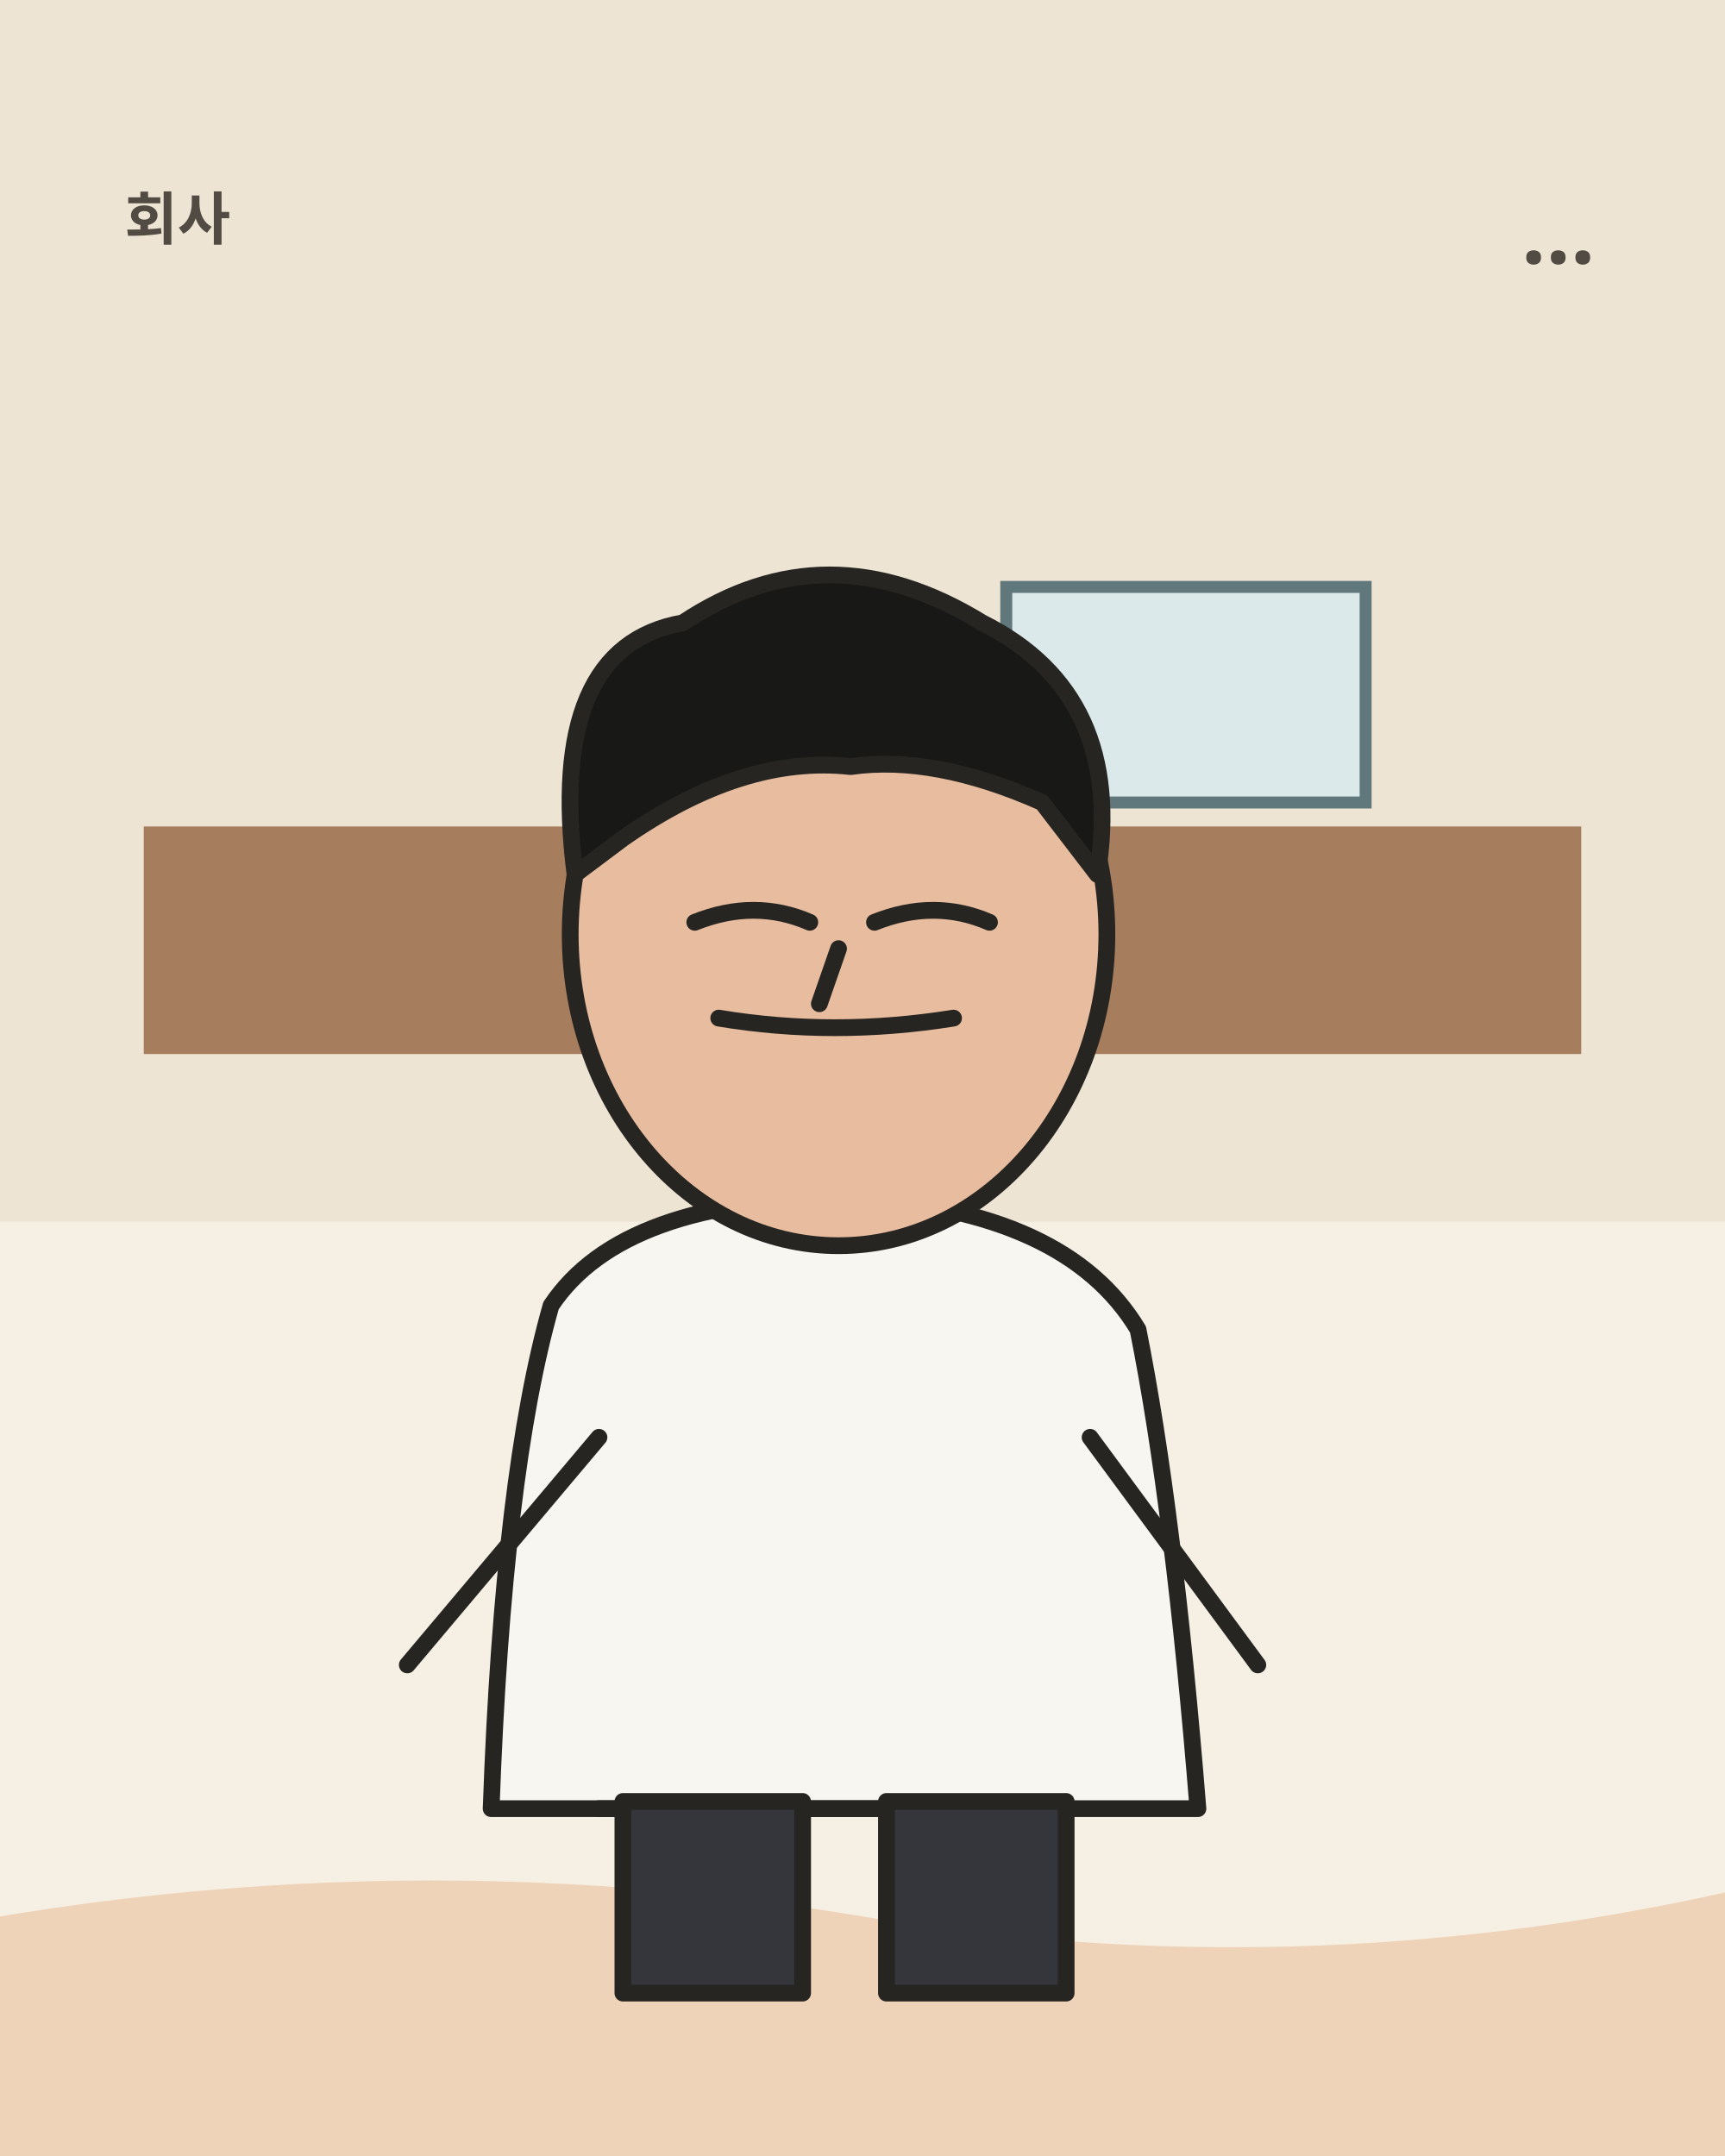
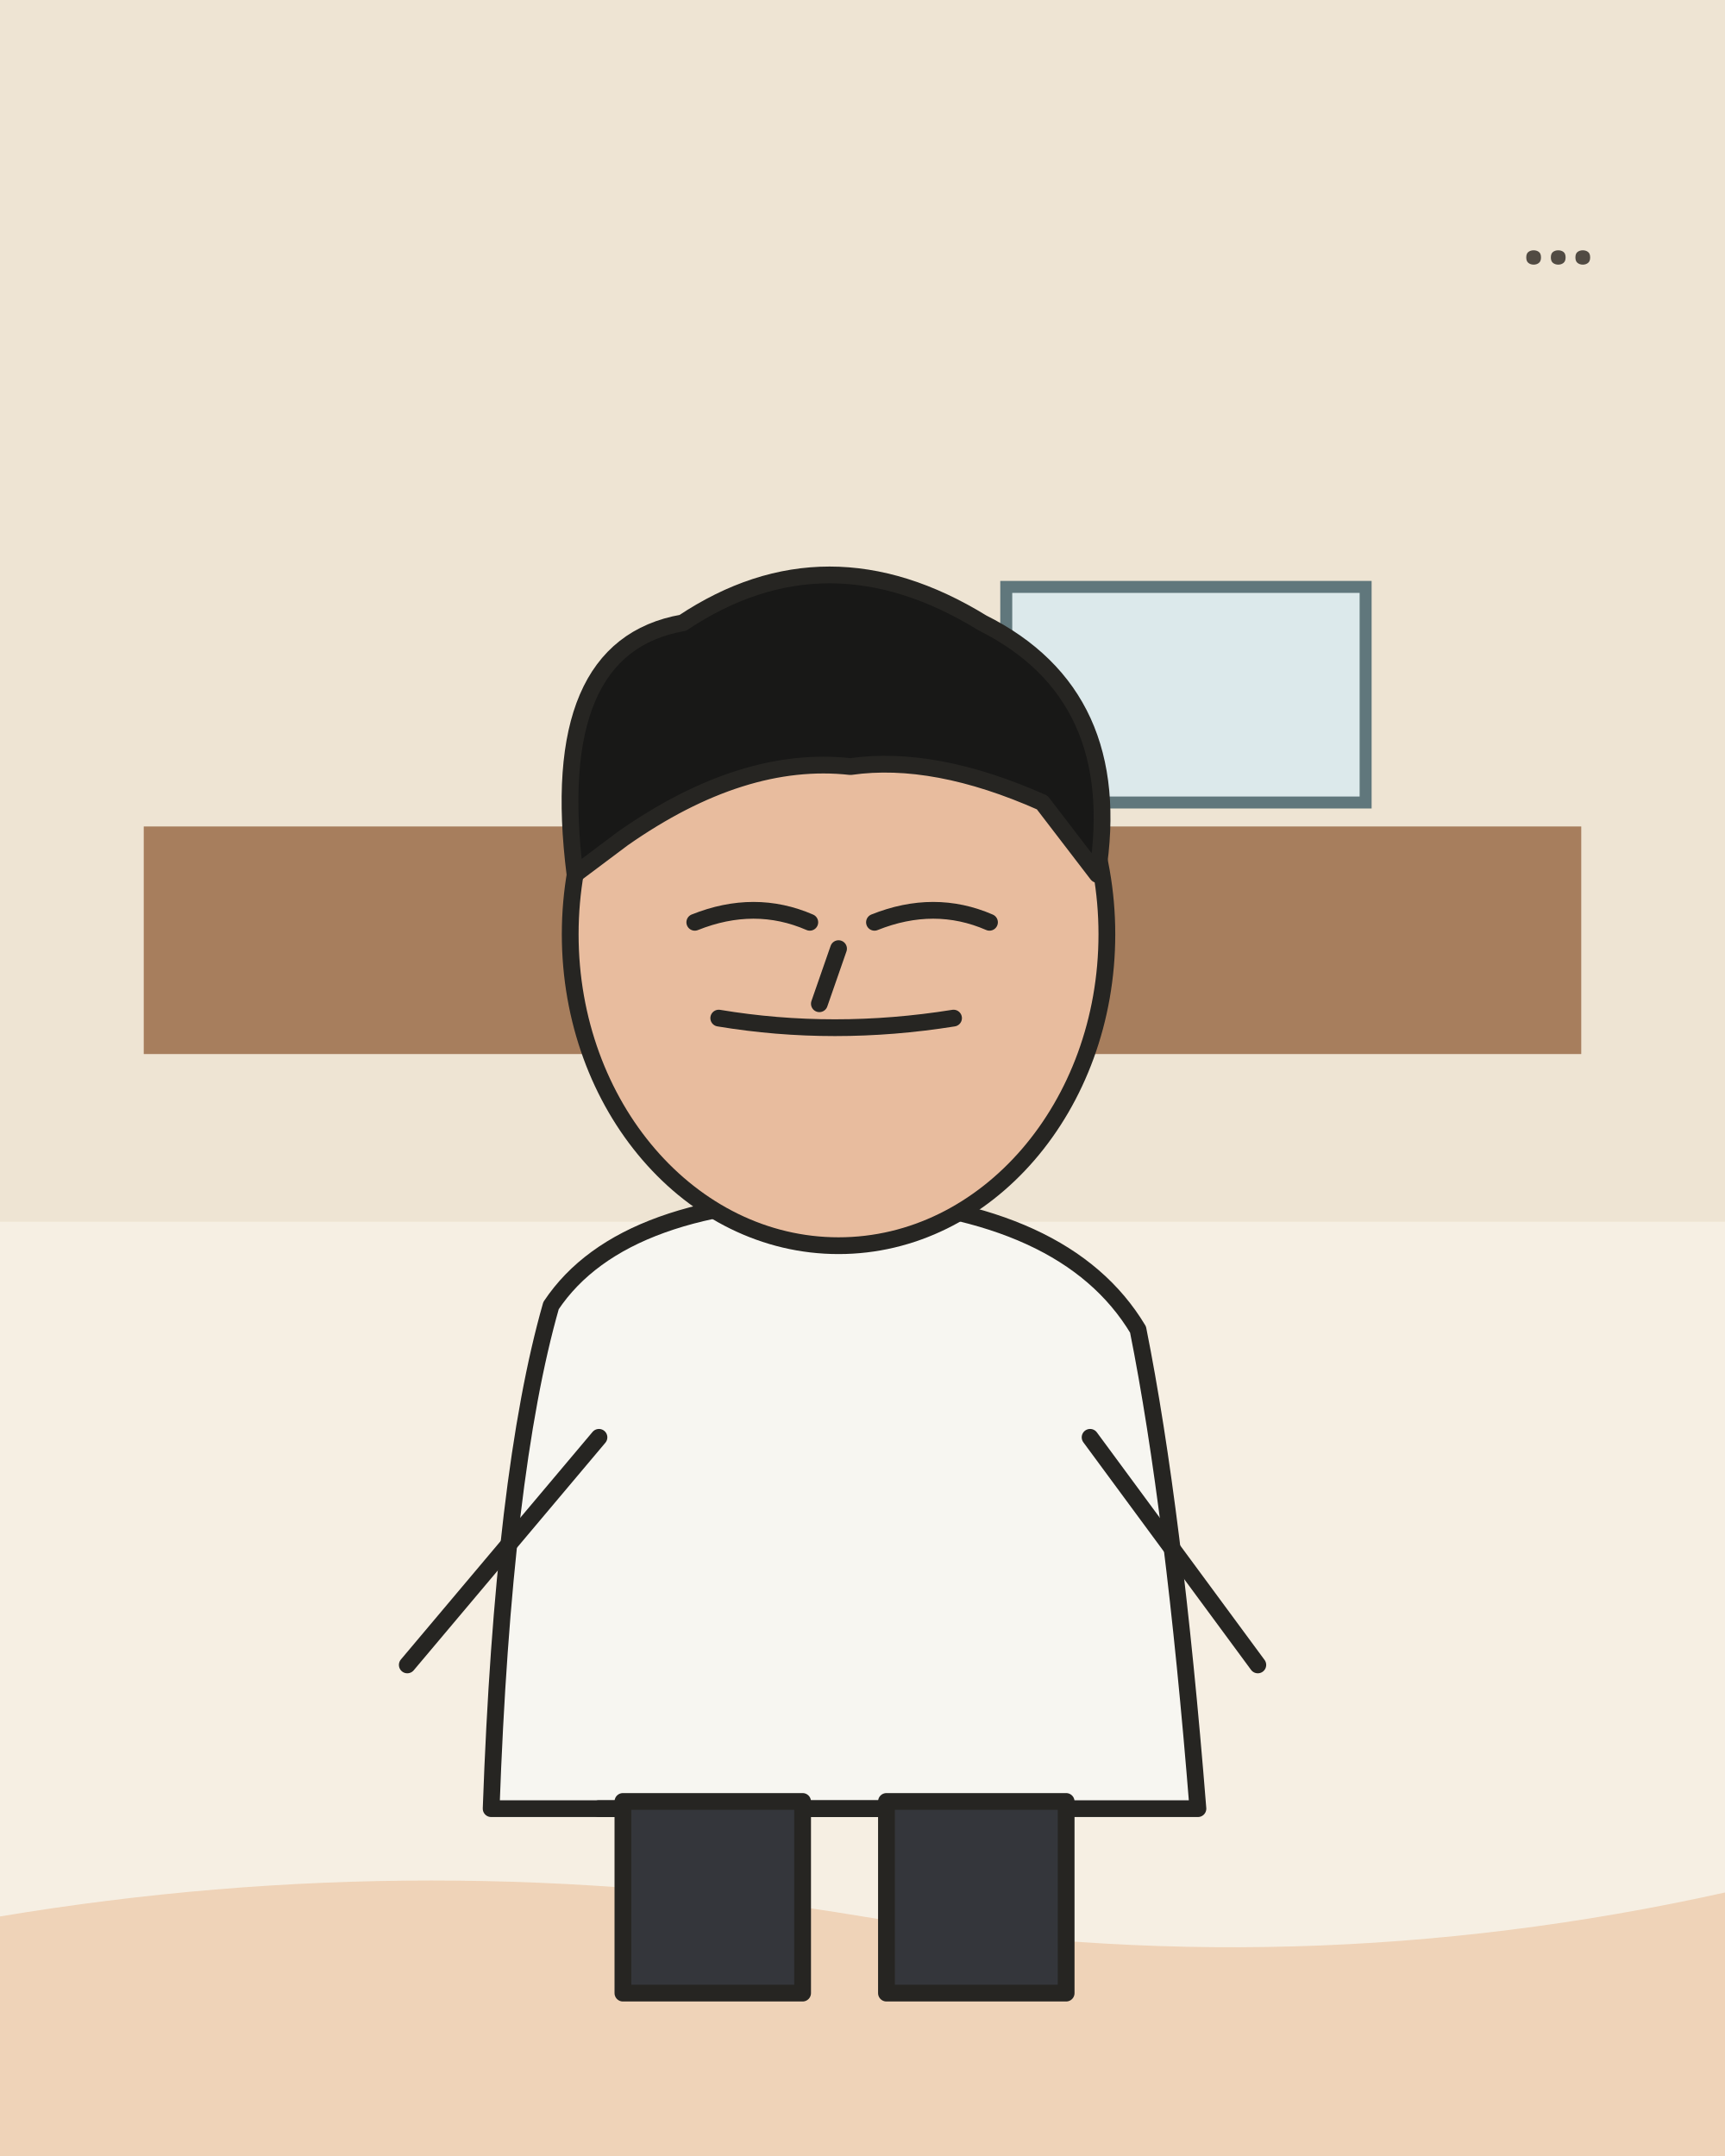
<svg xmlns="http://www.w3.org/2000/svg" viewBox="0 0 720 900" role="img" aria-label="웹툰 장면">
  <rect width="720" height="900" fill="#f6efe3" />
  <rect x="0" y="0" width="720" height="510" fill="#eee4d3" />
  <rect x="60" y="345" width="600" height="95" fill="#a77e5d" />
  <rect x="420" y="245" width="150" height="90" fill="#dce9eb" stroke="#60777c" stroke-width="5" />
  <path d="M0 800 Q180 770 360 800 T720 790V900H0Z" fill="#e7b183" opacity=".45" />
  <g stroke="#262522" stroke-width="7" stroke-linecap="round" stroke-linejoin="round">
    <path d="M205 755 Q210 615 230 545 Q260 500 355 500 Q445 505 475 555 Q490 630 500 755Z" fill="#f7f6f1" />
    <path d="M250 755h195" fill="none" />
    <ellipse cx="350" cy="390" rx="112" ry="130" fill="#e8bc9e" />
    <path d="M240 365 Q228 270 285 260 Q345 220 410 260 Q470 290 458 365 L435 335 Q390 315 355 320 Q310 315 260 350Z" fill="#181817" />
    <path d="M290 385q25 -10 48 0M365 385q25 -10 48 0M300 425q48 8 98 0" fill="none" />
    <path d="M350 396l-8 23" fill="none" />
    <path d="M250 600l-80 95M455 600l70 95" fill="none" />
    <rect x="260" y="752" width="75" height="80" fill="#34363b" />
    <rect x="370" y="752" width="75" height="80" fill="#34363b" />
  </g>
  <g font-family="sans-serif" font-weight="700" fill="#514b43">
-     <text x="52" y="100" font-size="24">회사</text>
    <text x="635" y="110" font-size="36">…</text>
  </g>
</svg>
